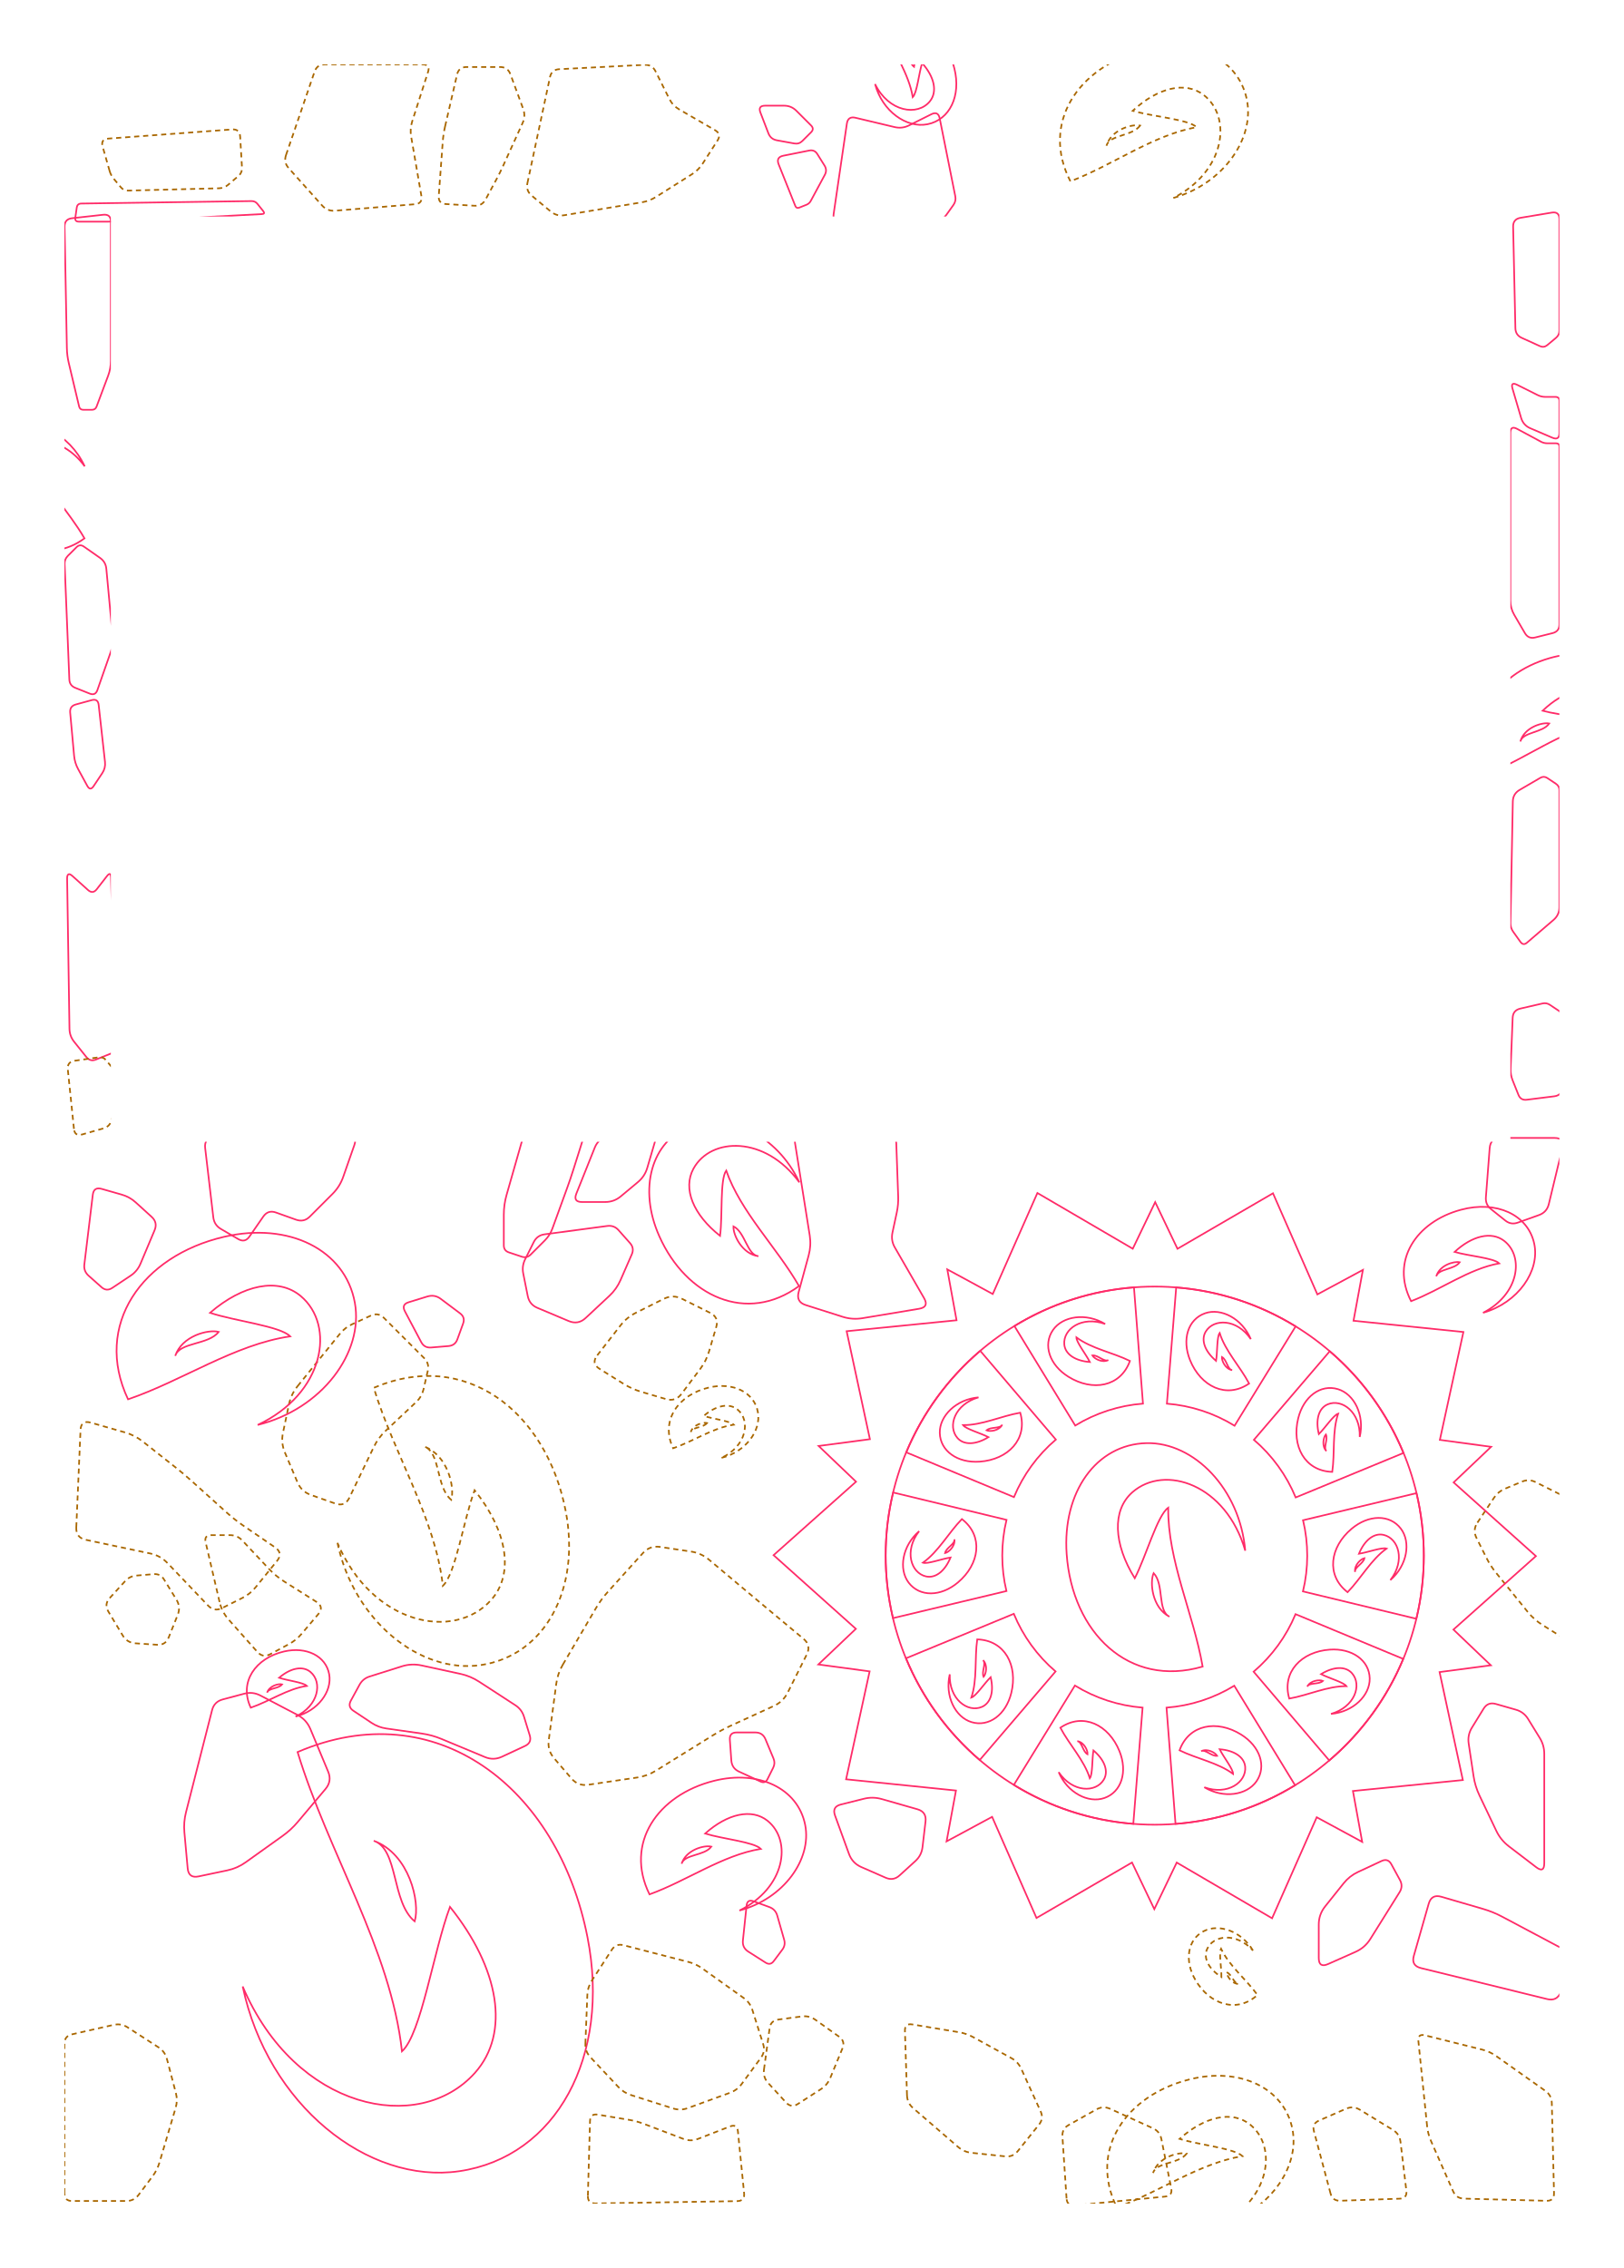
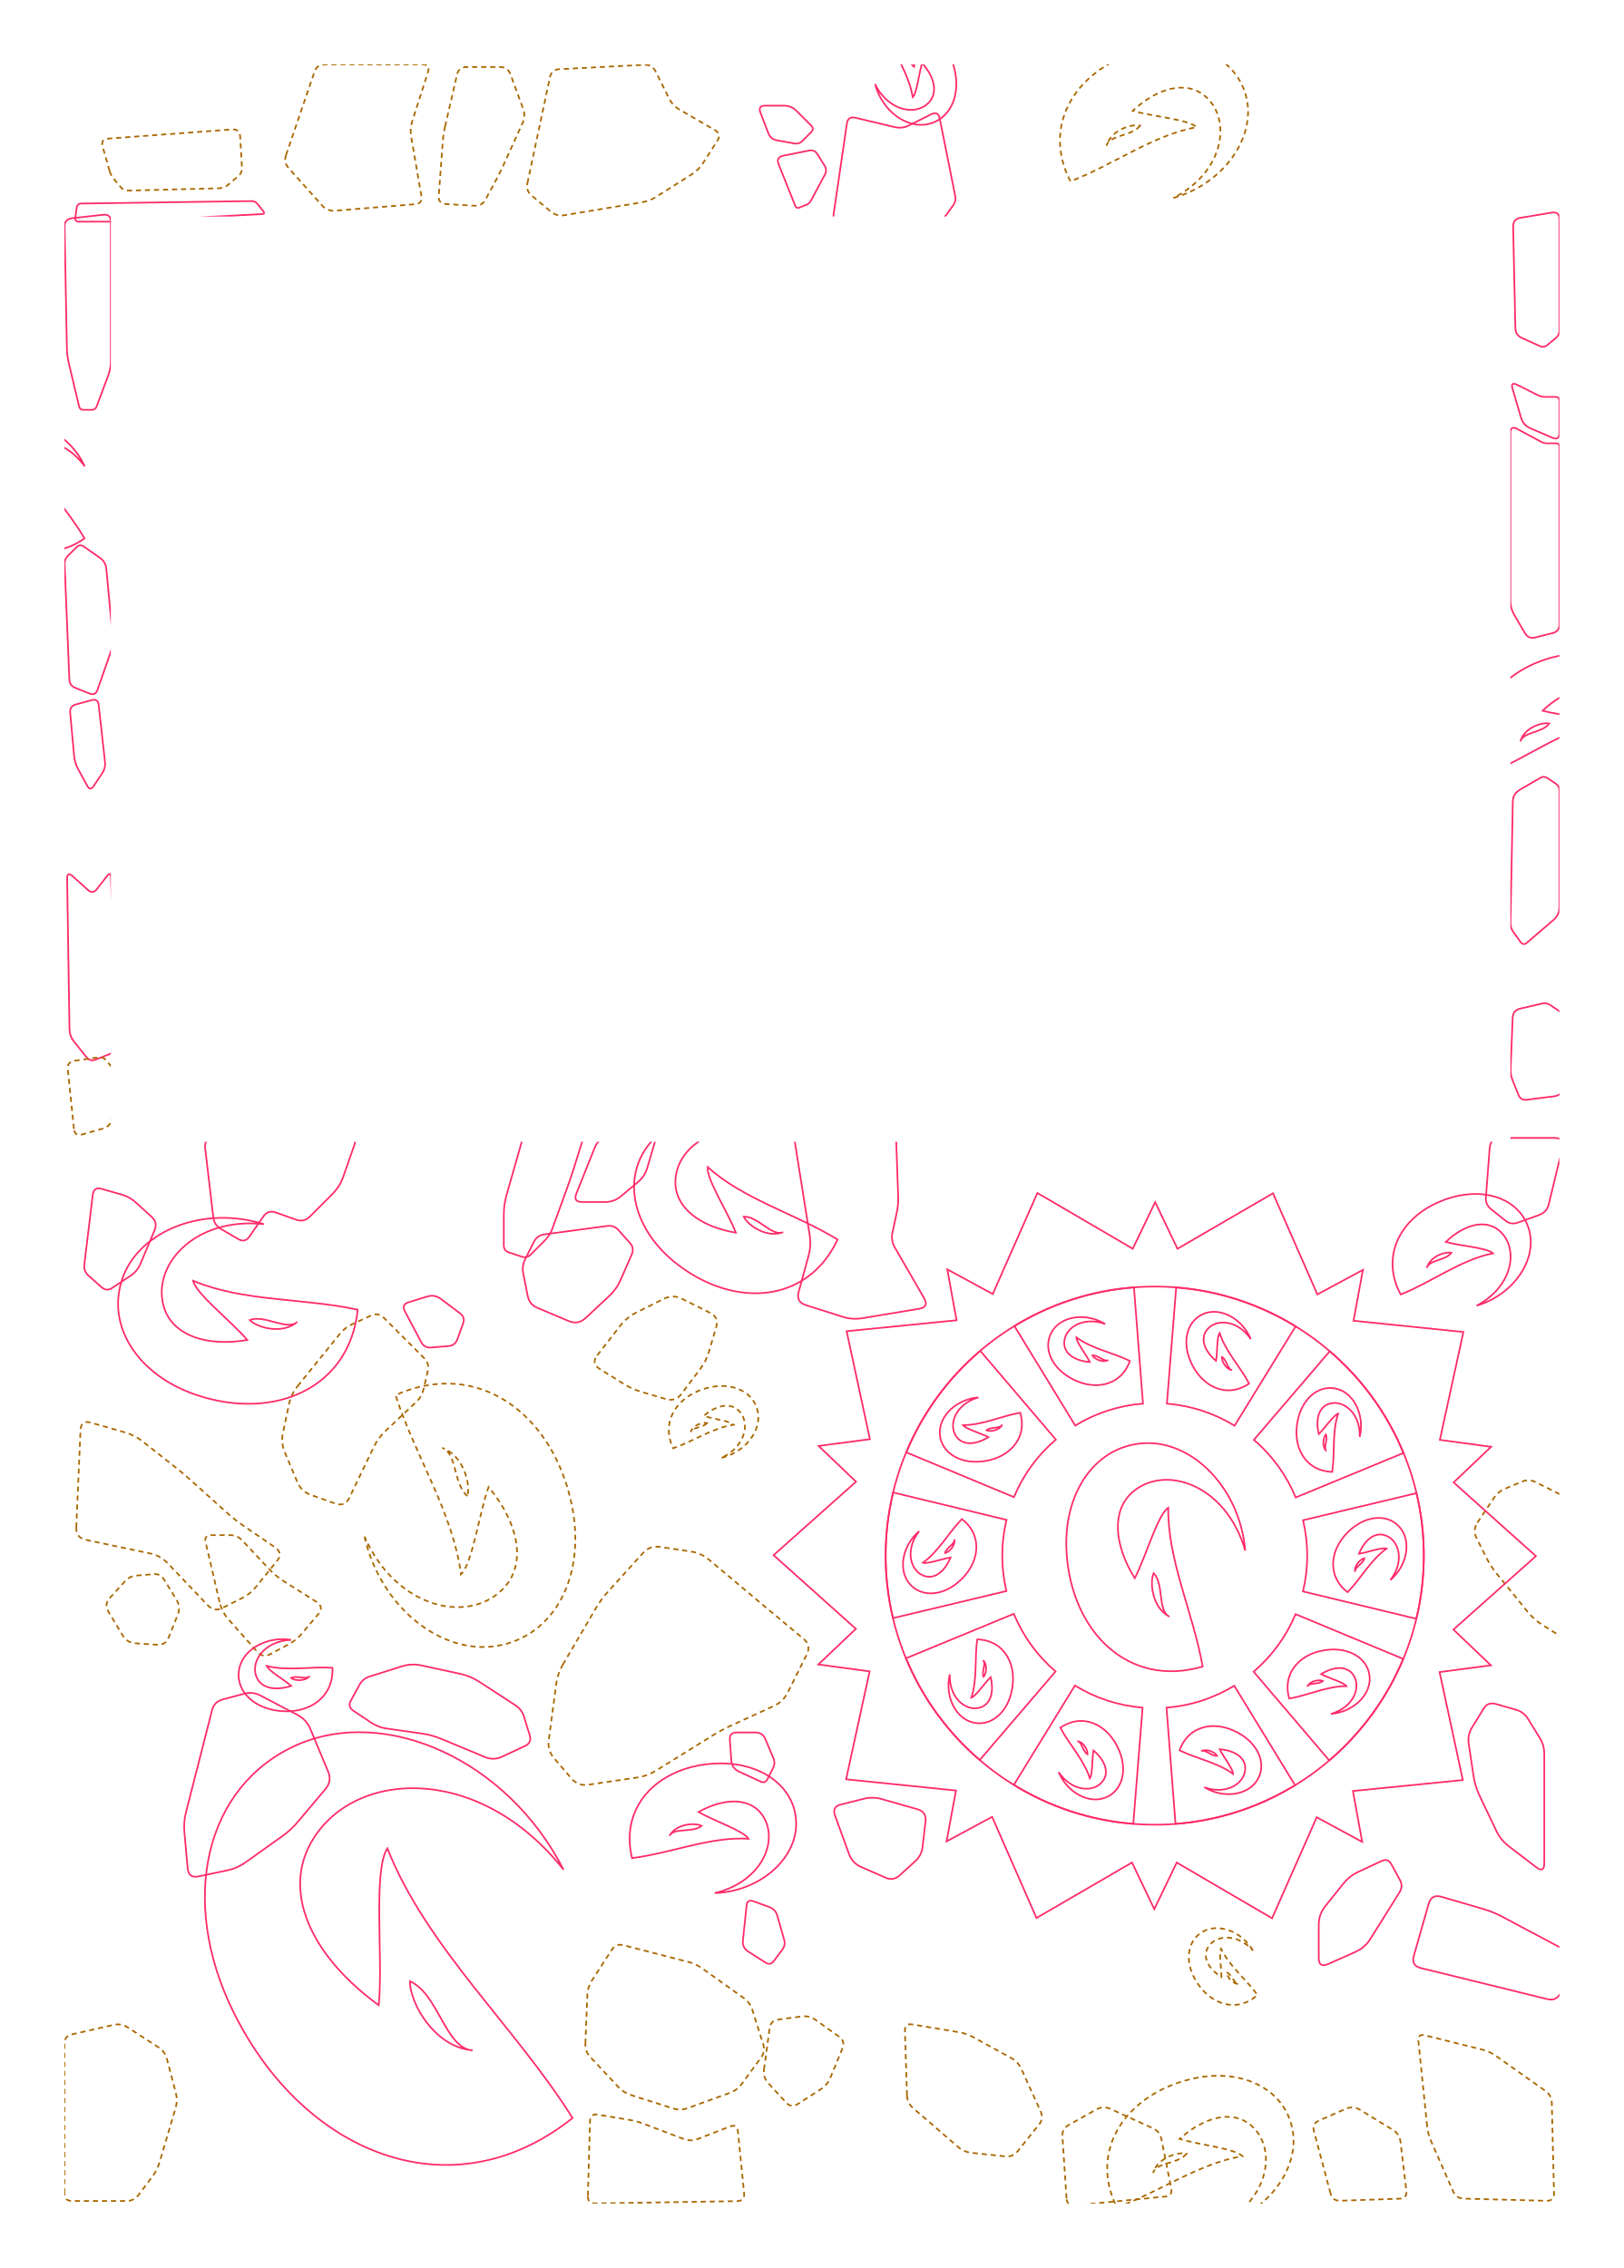
<svg xmlns="http://www.w3.org/2000/svg" viewBox="0 0 630 880">
  <defs>
    <clipPath id="bounds">
      <rect x="25" y="25" width="580" height="59" />
      <rect x="25" y="84" width="18" height="359" />
      <rect x="586" y="84" width="19" height="359" />
      <rect x="25" y="443" width="580" height="412" />
    </clipPath>
  </defs>
  <g clip-path="url(#bounds)" fill="none" stroke-width=".65" stroke="#ff2b68" fill-rule="evenodd">
    <g transform="translate(448.017 603.598) scale(0.9942857) translate(-448 -598)">
      <path d="M 30.319 484.370 L 33.615 457.180 Q 34.000 454.000 37.080 454.880 L 44.920 457.120 Q 48.000 458.000 50.370 460.155 L 56.580 465.800 Q 59.000 468.000 57.731 471.014 L 52.231 484.076 Q 51.000 487.000 48.360 488.760 L 41.204 493.531 Q 39.000 495.000 37.020 493.240 L 31.980 488.760 Q 30.000 487.000 30.319 484.370 Z" />
      <path d="M 80.643 465.965 L 77.467 438.973 Q 77.000 435.000 80.999 434.933 L 133.001 434.067 Q 137.000 434.000 135.679 437.775 L 131.321 450.225 Q 130.000 454.000 127.172 456.828 L 118.313 465.687 Q 116.000 468.000 112.920 466.900 L 105.080 464.100 Q 102.000 463.000 100.138 465.689 L 94.740 473.487 Q 93.000 476.000 90.360 474.460 L 83.640 470.540 Q 81.000 469.000 80.643 465.965 Z" />
      <path d="M 195.088 457.192 L 200.901 436.846 Q 202.000 433.000 205.997 432.833 L 222.003 432.167 Q 226.000 432.000 224.795 435.814 L 221.205 447.186 Q 220.000 451.000 218.633 454.759 L 212.957 470.368 Q 212.000 473.000 210.020 474.980 L 204.476 480.524 Q 203.000 482.000 201.020 481.340 L 195.980 479.660 Q 194.000 479.000 194.000 476.913 L 194.000 464.960 Q 194.000 461.000 195.088 457.192 Z" />
      <path d="M 222.307 456.732 L 229.514 438.714 Q 231.000 435.000 234.985 434.653 L 250.116 433.338 Q 254.000 433.000 252.900 436.740 L 249.970 446.703 Q 249.000 450.000 246.360 452.200 L 239.640 457.800 Q 237.000 460.000 233.563 460.000 L 224.520 460.000 Q 221.000 460.000 222.307 456.732 Z" />
      <path d="M 202.320 482.360 L 205.680 475.640 Q 207.000 473.000 209.926 472.610 L 234.374 469.350 Q 237.000 469.000 238.760 470.980 L 243.240 476.020 Q 245.000 478.000 243.938 480.427 L 239.540 490.480 Q 238.000 494.000 235.191 496.622 L 225.924 505.271 Q 223.000 508.000 219.313 506.448 L 207.102 501.306 Q 204.000 500.000 203.340 496.700 L 201.579 487.894 Q 201.000 485.000 202.320 482.360 Z" />
      <path d="M 161.760 514.659 L 155.400 502.645 Q 154.000 500.000 156.860 499.120 L 164.140 496.880 Q 167.000 496.000 169.394 497.795 L 176.940 503.455 Q 179.000 505.000 178.120 507.420 L 175.880 513.580 Q 175.000 516.000 172.434 516.214 L 165.640 516.780 Q 163.000 517.000 161.760 514.659 Z" />
      <path d="M 113.513 531.888 L 130.021 511.450 Q 132.000 509.000 134.860 507.680 L 142.140 504.320 Q 145.000 503.000 147.227 505.227 L 162.925 520.925 Q 165.000 523.000 164.340 525.860 L 162.660 533.140 Q 162.000 536.000 159.863 538.012 L 147.913 549.259 Q 145.000 552.000 143.265 555.604 L 133.721 575.427 Q 132.000 579.000 128.260 577.680 L 118.740 574.320 Q 115.000 573.000 113.461 569.345 L 108.552 557.687 Q 107.000 554.000 107.824 550.086 L 110.176 538.914 Q 111.000 535.000 113.513 531.888 Z" stroke="#a96700" stroke-dasharray="2 1.5" />
      <path d="M 230.456 519.843 L 239.544 508.157 Q 242.000 505.000 245.578 503.211 L 256.422 497.789 Q 260.000 496.000 263.578 497.789 L 274.513 503.257 Q 278.000 505.000 276.900 508.740 L 274.100 518.260 Q 273.000 522.000 270.661 525.119 L 263.339 534.881 Q 261.000 538.000 257.260 536.900 L 247.740 534.100 Q 244.000 533.000 240.694 530.934 L 231.392 525.120 Q 228.000 523.000 230.456 519.843 Z" stroke="#a96700" stroke-dasharray="2 1.5" />
      <path d="M 313.372 473.050 L 307.628 436.950 Q 307.000 433.000 311.000 433.000 L 343.000 433.000 Q 347.000 433.000 347.143 436.997 L 347.888 457.852 Q 348.000 461.000 347.340 464.080 L 345.660 471.920 Q 345.000 475.000 346.574 477.728 L 358.001 497.535 Q 360.000 501.000 356.054 501.658 L 333.946 505.342 Q 330.000 506.000 326.188 504.787 L 311.812 500.213 Q 308.000 499.000 309.052 495.141 L 312.948 480.859 Q 314.000 477.000 313.372 473.050 Z" />
      <path d="M 27.174 587.004 L 28.826 548.996 Q 29.000 545.000 32.846 546.099 L 46.154 549.901 Q 50.000 551.000 53.140 553.479 L 65.860 563.521 Q 69.000 566.000 71.973 568.676 L 86.027 581.324 Q 89.000 584.000 92.301 586.259 L 104.699 594.741 Q 108.000 597.000 105.478 600.104 L 97.171 610.327 Q 95.000 613.000 91.920 614.540 L 84.080 618.460 Q 81.000 620.000 78.622 617.509 L 62.762 600.893 Q 60.000 598.000 56.087 597.170 L 30.913 591.830 Q 27.000 591.000 27.174 587.004 Z" stroke="#a96700" stroke-dasharray="2 1.5" />
      <path d="M 40.200 614.580 L 46.218 607.960 Q 48.000 606.000 50.640 605.780 L 57.360 605.220 Q 60.000 605.000 61.388 607.256 L 66.240 615.140 Q 68.000 618.000 66.753 621.118 L 63.228 629.929 Q 62.000 633.000 58.700 632.780 L 50.300 632.220 Q 47.000 632.000 45.298 629.164 L 39.683 619.804 Q 38.000 617.000 40.200 614.580 Z" stroke="#a96700" stroke-dasharray="2 1.5" />
      <path d="M 83.091 616.105 L 77.650 592.785 Q 77.000 590.000 79.860 590.000 L 87.140 590.000 Q 90.000 590.000 91.956 592.086 L 102.264 603.082 Q 105.000 606.000 108.382 608.136 L 120.832 615.999 Q 124.000 618.000 121.580 620.860 L 115.098 628.520 Q 113.000 631.000 110.140 632.540 L 102.860 636.460 Q 100.000 638.000 97.842 635.572 L 86.657 622.990 Q 84.000 620.000 83.091 616.105 Z" stroke="#a96700" stroke-dasharray="2 1.5" />
      <path d="M 69.990 698.124 L 80.155 658.309 Q 81.000 655.000 84.300 654.120 L 92.700 651.880 Q 96.000 651.000 99.025 652.585 L 113.457 660.144 Q 117.000 662.000 118.538 665.692 L 125.462 682.308 Q 127.000 686.000 124.423 689.060 L 113.577 701.940 Q 111.000 705.000 107.745 707.325 L 93.255 717.675 Q 90.000 720.000 86.086 720.824 L 74.914 723.176 Q 71.000 724.000 70.638 720.016 L 69.362 705.984 Q 69.000 702.000 69.990 698.124 Z" />
      <path d="M 134.320 654.580 L 137.680 648.420 Q 139.000 646.000 141.629 645.170 L 154.186 641.205 Q 158.000 640.000 161.909 640.850 L 177.091 644.150 Q 181.000 645.000 184.354 647.180 L 198.491 656.369 Q 201.000 658.000 201.880 660.860 L 204.120 668.140 Q 205.000 671.000 202.288 672.265 L 193.300 676.460 Q 190.000 678.000 186.638 676.599 L 169.692 669.538 Q 166.000 668.000 162.040 667.434 L 148.141 665.449 Q 145.000 665.000 142.360 663.240 L 135.294 658.529 Q 133.000 657.000 134.320 654.580 Z" />
      <path d="M 217.023 640.549 L 229.977 618.451 Q 232.000 615.000 234.684 612.034 L 248.316 596.966 Q 251.000 594.000 254.956 594.593 L 267.044 596.407 Q 271.000 597.000 274.063 599.573 L 292.937 615.427 Q 296.000 618.000 299.073 620.561 L 310.927 630.439 Q 314.000 633.000 312.211 636.578 L 304.789 651.422 Q 303.000 655.000 299.364 656.667 L 282.636 664.333 Q 279.000 666.000 275.601 668.109 L 253.399 681.891 Q 250.000 684.000 246.043 684.586 L 226.957 687.414 Q 223.000 688.000 220.397 684.963 L 213.603 677.037 Q 211.000 674.000 211.529 670.035 L 214.471 647.965 Q 215.000 644.000 217.023 640.549 Z" stroke="#a96700" stroke-dasharray="2 1.5" />
      <path d="M 282.780 677.920 L 282.204 669.853 Q 282.000 667.000 284.860 667.000 L 292.140 667.000 Q 295.000 667.000 296.100 669.640 L 299.243 677.184 Q 300.000 679.000 299.120 680.760 L 296.880 685.240 Q 296.000 687.000 294.213 686.175 L 285.804 682.294 Q 283.000 681.000 282.780 677.920 Z" />
      <path d="M 328.687 714.389 L 323.240 699.410 Q 322.000 696.000 325.520 695.120 L 334.480 692.880 Q 338.000 692.000 341.489 692.997 L 355.379 696.965 Q 359.000 698.000 358.560 701.740 L 357.382 711.752 Q 357.000 715.000 354.580 717.200 L 348.420 722.800 Q 346.000 725.000 343.004 723.689 L 333.520 719.540 Q 330.000 718.000 328.687 714.389 Z" />
      <path d="M 287.300 748.147 L 288.730 734.561 Q 289.000 732.000 291.420 732.880 L 297.580 735.120 Q 300.000 736.000 300.707 738.476 L 303.396 747.885 Q 304.000 750.000 302.680 751.760 L 299.320 756.240 Q 298.000 758.000 296.144 756.819 L 289.420 752.540 Q 287.000 751.000 287.300 748.147 Z" />
      <path d="M 577.216 458.191 L 578.693 438.988 Q 579.000 435.000 583.000 435.000 L 604.000 435.000 Q 608.000 435.000 607.061 438.888 L 601.767 460.821 Q 601.000 464.000 597.920 465.100 L 589.653 468.052 Q 587.000 469.000 584.800 467.240 L 579.200 462.760 Q 577.000 461.000 577.216 458.191 Z" />
      <path d="M 573.910 585.135 L 580.414 575.380 Q 582.000 573.000 584.640 571.900 L 591.360 569.100 Q 594.000 568.000 596.558 569.279 L 608.422 575.211 Q 612.000 577.000 612.000 581.000 L 612.000 629.000 Q 612.000 633.000 608.608 630.880 L 599.392 625.120 Q 596.000 623.000 593.483 619.891 L 581.167 604.676 Q 579.000 602.000 577.460 598.920 L 573.540 591.080 Q 572.000 588.000 573.910 585.135 Z" stroke="#a96700" stroke-dasharray="2 1.5" />
      <path d="M 571.760 665.140 L 576.321 657.728 Q 578.000 655.000 581.080 655.880 L 588.920 658.120 Q 592.000 659.000 593.679 661.728 L 598.240 669.140 Q 600.000 672.000 600.000 675.358 L 600.000 718.000 Q 600.000 722.000 596.823 719.570 L 586.177 711.430 Q 583.000 709.000 581.280 705.389 L 574.720 691.611 Q 573.000 688.000 572.407 684.044 L 570.498 671.321 Q 570.000 668.000 571.760 665.140 Z" />
      <path d="M 527.300 721.460 L 536.502 717.166 Q 539.000 716.000 540.320 718.420 L 543.680 724.580 Q 545.000 727.000 543.539 729.338 L 532.120 747.608 Q 530.000 751.000 526.345 752.625 L 515.655 757.375 Q 512.000 759.000 512.000 755.000 L 512.000 742.000 Q 512.000 738.000 514.499 734.877 L 521.725 725.844 Q 524.000 723.000 527.300 721.460 Z" />
      <path d="M 549.099 754.154 L 554.901 733.846 Q 556.000 730.000 559.840 731.120 L 576.160 735.880 Q 580.000 737.000 583.532 738.877 L 608.468 752.123 Q 612.000 754.000 610.550 757.728 L 606.450 768.272 Q 605.000 772.000 601.115 771.046 L 551.885 758.954 Q 548.000 758.000 549.099 754.154 Z" />
-       <path d="M 97.955 546.997 C 123.107 540.778 139.393 518.715 135.867 499.293 C 132.106 478.579 110.073 467.717 84.882 473.576 C 52.872 480.996 33.674 507.978 47.375 537.003 C 68.711 529.697 88.839 515.613 110.648 512.428 C 106.745 508.419 89.001 506.455 79.367 503.237 C 92.191 492.202 105.907 489.369 114.686 496.643 C 128.539 508.183 124.001 534.824 97.955 546.997 Z M 82.734 510.68 C 78.761 515.841 67.417 514.648 65.792 520.048 C 68.323 512.325 78.604 509.607 82.734 510.68 Z" />
-       <path d="M 129.089 593.028 C 135.523 623.595 161.422 644.145 184.971 640.714 C 210.087 637.054 224.101 610.964 218.102 580.367 C 210.508 541.486 178.805 517.22 143.258 532.506 C 151.164 558.521 167.286 583.365 170.206 609.776 C 175.2 605.242 178.314 583.945 182.596 572.474 C 195.353 588.389 198.188 605.033 189.055 615.305 C 174.567 631.511 142.66 624.923 129.089 593.028 Z M 173.487 576.217 C 167.435 571.212 169.35 557.595 162.912 555.409 C 172.111 558.784 174.953 571.286 173.487 576.217 Z" stroke="#a96700" stroke-dasharray="2 1.5" />
-       <path d="M 92.111 766.135 C 101.837 812.341 140.986 843.406 176.584 838.218 C 214.55 832.687 235.734 793.248 226.666 746.996 C 215.187 688.223 167.264 651.541 113.529 674.648 C 125.48 713.974 149.85 751.528 154.265 791.453 C 161.815 784.598 166.52 752.405 172.995 735.065 C 192.278 759.122 196.563 784.283 182.758 799.81 C 160.857 824.307 112.626 814.349 92.111 766.135 Z M 159.224 740.724 C 150.076 733.159 152.971 712.574 143.239 709.27 C 157.144 714.371 161.44 733.269 159.224 740.724 Z" />
-       <path d="M 285.947 736.487 C 303.264 731.883 314.26 716.43 311.587 703.043 C 308.736 688.765 293.37 681.52 276.022 685.875 C 253.977 691.392 241.027 710.282 250.851 730.187 C 265.517 724.877 279.265 714.895 294.307 712.43 C 291.56 709.705 279.266 708.561 272.566 706.452 C 281.3 698.666 290.75 696.542 296.908 701.466 C 306.627 709.279 303.811 727.755 285.947 736.487 Z M 274.984 711.558 C 272.299 715.175 264.44 714.486 263.382 718.24 C 265.039 712.87 272.115 710.866 274.984 711.558 Z" />
-       <path d="M 309.319 452.328 C 300.759 433.877 281.317 424.631 266.878 430.258 C 251.479 436.259 246.409 454.865 254.697 473.4 C 265.21 496.956 288.88 507.709 309.195 492.803 C 300.368 477.455 286.5 464.054 280.778 447.724 C 278.273 451.333 279.418 465.301 278.381 473.207 C 267.956 464.978 263.719 454.832 268.009 446.978 C 274.827 434.573 296.036 434.079 309.319 452.328 Z M 283.612 469.497 C 288.185 471.786 288.964 480.707 293.37 481.15 C 287.039 480.356 283.404 472.841 283.612 469.497 Z" />
-       <path d="M 576.096 503.235 C 589.836 499.324 598.386 486.852 596.069 476.217 C 593.598 464.875 581.248 459.313 567.479 463.026 C 549.982 467.731 539.922 482.97 548.03 498.701 C 559.648 494.264 570.468 486.116 582.425 483.941 C 580.197 481.807 570.381 481.066 565.011 479.478 C 571.865 473.15 579.369 471.325 584.346 475.164 C 592.202 481.257 590.215 496.025 576.096 503.235 Z M 567.009 483.514 C 564.919 486.435 558.645 485.996 557.853 489.003 C 559.099 484.699 564.713 483.003 567.009 483.514 Z" />
-       <path d="M 112.751 660.793 C 121.448 658.643 127.08 651.014 125.86 644.298 C 124.56 637.135 116.941 633.379 108.23 635.405 C 97.161 637.971 90.523 647.301 95.26 657.338 C 102.638 654.811 109.598 649.941 117.14 648.84 C 115.79 647.453 109.654 646.774 106.323 645.661 C 110.758 641.845 115.5 640.866 118.536 643.381 C 123.327 647.372 121.757 656.584 112.751 660.793 Z M 107.488 648.235 C 106.114 650.02 102.191 649.607 101.629 651.475 C 102.504 648.804 106.059 647.864 107.488 648.235 Z" />
+       <path d="M 100.4 468.645 C 76.638 461.239 52.276 471.265 45.509 488.98 C 38.292 507.872 50.992 527.761 74.607 535.482 C 104.603 545.313 133.806 532.694 136.991 502.026 C 115.822 497.413 92.275 498.97 72.768 490.735 C 73.981 495.972 87.585 506.415 93.899 513.853 C 77.87 516.54 65.19 512.042 61.596 501.697 C 55.955 485.32 72.94 465.687 100.4 468.645 Z M 94.836 506.062 C 100.669 503.798 109.397 510.423 113.42 506.794 C 107.497 511.881 97.696 508.998 94.836 506.062 Z" />
+       <path d="M 139.647 590.601 C 145.899 618.327 169.729 636.686 191.109 633.258 C 213.912 629.601 226.322 605.682 220.466 577.923 C 213.051 542.649 183.892 520.984 151.75 535.354 C 159.281 558.919 174.272 581.312 177.273 605.303 C 181.758 601.112 184.313 581.696 188.06 571.204 C 199.873 585.517 202.669 600.624 194.494 610.088 C 181.524 625.02 152.409 619.442 139.647 590.601 Z M 179.821 574.729 C 174.25 570.254 175.815 557.84 169.929 555.936 C 178.342 558.886 181.091 570.223 179.821 574.729 Z" stroke="#a96700" stroke-dasharray="2 1.5" />
+       <path d="M 217.314 720.552 C 195.082 677.184 147.663 656.883 113.626 671.716 C 77.324 687.534 66.94 732.557 88.531 776.149 C 115.921 831.554 173.601 855.066 220.832 817.465 C 198.253 781.553 163.788 750.777 148.55 712.221 C 142.894 721.097 146.95 754.43 145.213 773.455 C 119.479 754.736 108.379 730.847 117.909 711.637 C 133.063 681.297 183.794 678.115 217.314 720.552 Z M 157.388 764.08 C 168.552 769.129 171.259 790.412 181.847 791.059 C 166.616 789.755 157.206 772.105 157.388 764.08 Z" />
+       <path d="M 276.256 729.693 C 293.834 729.05 307.718 716.646 308.069 703.25 C 308.443 688.962 295.307 678.687 277.754 679.086 C 255.451 679.577 238.95 694.846 244.028 716.035 C 259.222 714.139 274.551 707.572 289.487 708.481 C 287.449 705.275 275.929 701.508 269.974 698.033 C 280.027 692.478 289.535 692.499 294.36 698.55 C 301.966 708.142 295.255 725.216 276.256 729.693 Z M 271.179 703.447 C 267.822 706.326 260.449 703.959 258.62 707.322 C 261.373 702.541 268.583 702.161 271.179 703.447 Z" />
+       <path d="M 303.24 435.871 C 285.423 422.694 262.005 424.001 251.134 436.918 C 239.54 450.694 244.403 471.134 262.003 484.533 C 284.352 501.572 312.6 499.501 324.247 474.643 C 307.795 464.573 287.538 458.996 273.543 446.366 C 273.031 451.124 281.417 463.885 284.551 471.986 C 270.287 469.558 260.939 462.068 260.942 452.317 C 260.988 436.895 281.013 425.353 303.24 435.871 Z M 287.618 465.708 C 293.186 465.51 298.587 473.634 303.031 471.759 C 296.563 474.304 289.164 469.014 287.618 465.708 Z" />
+       <path d="M 573.616 500.46 C 588.043 496.135 596.872 482.862 594.273 471.685 C 591.501 459.764 578.399 454.084 563.94 458.201 C 545.564 463.419 535.184 479.631 543.963 496.095 C 556.144 491.246 567.431 482.497 580.004 480.028 C 577.623 477.811 567.265 477.175 561.58 475.58 C 568.712 468.808 576.596 466.774 581.899 470.748 C 590.271 477.055 588.393 492.652 573.616 500.46 Z M 563.746 479.806 C 561.586 482.916 554.966 482.545 554.175 485.727 C 555.426 481.171 561.318 479.3 563.746 479.806 Z" />
+       <path d="M 110.995 630.872 C 101.321 629.349 92.411 634.647 90.791 641.931 C 89.063 649.699 95.145 656.714 104.781 658.368 C 117.021 660.478 127.667 653.893 127.151 641.772 C 118.646 641.188 109.568 643.143 101.503 641.053 C 102.275 643.023 108.168 646.309 111.052 648.843 C 104.966 650.807 99.773 649.782 97.781 645.961 C 94.647 639.908 100.136 631.293 110.995 630.872 Z M 110.971 645.756 C 113.113 644.541 116.889 646.621 118.248 644.978 C 116.233 647.297 112.253 646.736 110.971 645.756 Z" />
      <path d="M 278.974 559.831 C 288.376 557.506 294.465 549.258 293.146 541.997 C 291.741 534.254 283.504 530.193 274.087 532.384 C 262.12 535.157 254.944 545.244 260.065 556.095 C 268.042 553.363 275.566 548.098 283.719 546.908 C 282.26 545.409 275.626 544.675 272.025 543.472 C 276.819 539.346 281.946 538.288 285.228 541.007 C 290.407 545.321 288.711 555.28 278.974 559.831 Z M 273.284 546.254 C 271.798 548.184 267.558 547.737 266.95 549.756 C 267.897 546.869 271.74 545.853 273.284 546.254 Z" stroke="#a96700" stroke-dasharray="2 1.5" />
      <g transform="translate(448 598)">
        <path d="M 0.171 -137.954 L 8.872 -119.746 L 46.138 -141.403 L 63.46 -101.935 L 81.225 -111.507 L 77.563 -91.662 L 120.441 -87.278 L 111.256 -45.167 L 131.255 -42.468 L 116.627 -28.566 L 148.739 0.184 L 116.556 28.854 L 131.149 42.792 L 111.144 45.442 L 120.225 87.576 L 77.336 91.853 L 80.949 111.707 L 63.207 102.092 L 45.788 141.516 L 8.576 119.768 L -0.171 137.954 L -8.872 119.746 L -46.138 141.403 L -63.46 101.935 L -81.225 111.507 L -77.563 91.662 L -120.441 87.278 L -111.256 45.167 L -131.255 42.468 L -116.627 28.566 L -148.739 -0.184 L -116.556 -28.854 L -131.149 -42.792 L -111.144 -45.442 L -120.225 -87.576 L -77.336 -91.853 L -80.949 -111.707 L -63.207 -102.092 L -45.788 -141.516 L -8.576 -119.768 Z M 105 0 A 105 105 0 1 0 -105 0 A 105 105 0 1 0 105 0 Z" />
        <path d="M 8.368 -104.666 A 105 105 0 0 1 54.973 -89.459 L 31.151 -50.694 A 59.5 59.5 0 0 0 4.742 -59.311 Z" />
        <path d="M 68.291 -79.758 A 105 105 0 0 1 97.057 -40.062 L 54.999 -22.702 A 59.5 59.5 0 0 0 38.698 -45.196 Z" />
        <path d="M 102.129 -24.385 A 105 105 0 0 1 102.068 24.638 L 57.839 13.962 A 59.5 59.5 0 0 0 57.873 -13.818 Z" />
        <path d="M 96.958 40.302 A 105 105 0 0 1 68.093 79.927 L 38.586 45.292 A 59.5 59.5 0 0 0 54.943 22.838 Z" />
        <path d="M 54.752 89.595 A 105 105 0 0 1 8.109 104.686 L 4.595 59.322 A 59.5 59.5 0 0 0 31.026 50.77 Z" />
        <path d="M -8.368 104.666 A 105 105 0 0 1 -54.973 89.459 L -31.151 50.694 A 59.5 59.5 0 0 0 -4.742 59.311 Z" />
        <path d="M -68.291 79.758 A 105 105 0 0 1 -97.057 40.062 L -54.999 22.702 A 59.5 59.5 0 0 0 -38.698 45.196 Z" />
        <path d="M -102.129 24.385 A 105 105 0 0 1 -102.068 -24.638 L -57.839 -13.962 A 59.5 59.5 0 0 0 -57.873 13.818 Z" />
        <path d="M -96.958 -40.302 A 105 105 0 0 1 -68.093 -79.927 L -38.586 -45.292 A 59.5 59.5 0 0 0 -54.943 -22.838 Z" />
        <path d="M -54.752 -89.595 A 105 105 0 0 1 -8.109 -104.686 L -4.595 -59.322 A 59.5 59.5 0 0 0 -31.026 -50.77 Z" />
      </g>
      <path d="M 483.314 596.066 C 481.251 571.94 463.265 553.681 444.822 554.096 C 425.152 554.539 411.904 573.289 413.63 597.399 C 415.799 628.031 437.899 649.697 466.694 641.294 C 463.069 620.531 453.012 599.893 453.26 579.295 C 448.989 582.312 444.581 598.404 440.202 606.826 C 431.891 593.376 431.282 580.301 439.279 573.261 C 451.958 562.16 475.885 570.243 483.314 596.066 Z M 447.565 604.806 C 451.749 609.229 448.989 619.525 453.736 621.815 C 446.977 618.349 445.971 608.462 447.565 604.806 Z" />
      <path d="M 485.488 513.51 C 482.098 505.479 473.908 501.228 467.64 503.422 C 460.954 505.762 458.505 513.655 461.777 521.718 C 465.928 531.965 475.905 536.924 484.829 530.844 C 481.278 524.138 475.538 518.191 473.332 511.111 C 472.205 512.619 472.487 518.619 471.924 521.99 C 467.582 518.309 465.919 513.9 467.874 510.6 C 470.98 505.389 480.072 505.495 485.488 513.51 Z M 474.22 520.479 C 476.145 521.528 476.345 525.36 478.225 525.616 C 475.526 525.181 474.081 521.908 474.22 520.479 Z" />
      <path d="M 527.99 551.681 C 529.968 543.191 525.841 534.938 519.481 533.029 C 512.697 530.992 506.075 535.938 503.984 544.385 C 501.319 555.114 506.475 564.991 517.269 565.317 C 518.337 557.805 517.19 549.62 519.566 542.595 C 517.768 543.153 514.469 548.172 512.033 550.568 C 510.683 545.039 511.93 540.495 515.451 538.974 C 521.027 536.584 528.32 542.013 527.99 551.681 Z M 514.779 550.696 C 515.719 552.676 513.628 555.894 514.999 557.206 C 513.071 555.268 513.826 551.77 514.779 550.696 Z" />
      <path d="M 539.939 607.544 C 546.53 601.838 548.042 592.736 544.018 587.452 C 539.727 581.817 531.463 581.927 524.806 587.531 C 516.343 594.644 514.71 605.666 523.25 612.274 C 528.53 606.825 532.413 599.528 538.465 595.242 C 536.682 594.637 531.063 596.758 527.683 597.265 C 529.842 591.998 533.521 589.054 537.264 589.893 C 543.179 591.237 545.888 599.916 539.939 607.544 Z M 529.83 598.982 C 529.427 601.136 525.844 602.511 526.182 604.378 C 525.761 601.676 528.428 599.291 529.83 598.982 Z" />
      <path d="M 516.771 659.762 C 525.456 659.019 532.029 652.544 531.88 645.905 C 531.72 638.824 524.97 634.054 516.291 634.676 C 505.263 635.457 497.464 643.413 500.489 653.779 C 507.964 652.474 515.393 648.853 522.808 648.942 C 521.722 647.405 515.929 645.818 512.897 644.242 C 517.739 641.25 522.446 641.03 524.981 643.909 C 528.977 648.474 526.067 657.088 516.771 659.762 Z M 513.624 646.892 C 512.032 648.399 508.326 647.405 507.501 649.114 C 508.749 646.681 512.308 646.319 513.624 646.892 Z" />
      <path d="M 467.334 688.389 C 474.797 692.893 483.921 691.519 487.702 686.059 C 491.736 680.237 489.078 672.411 481.691 667.812 C 472.311 661.962 461.324 663.813 457.678 673.978 C 464.493 677.316 472.632 678.754 478.578 683.185 C 478.603 681.302 474.849 676.613 473.323 673.556 C 478.999 673.981 482.936 676.571 483.294 680.39 C 483.844 686.431 476.427 691.689 467.334 688.389 Z M 472.353 676.128 C 470.18 676.41 467.765 673.428 466.094 674.326 C 468.533 673.091 471.625 674.89 472.353 676.128 Z" />
      <path d="M 410.512 682.49 C 413.902 690.521 422.092 694.772 428.36 692.578 C 435.046 690.238 437.495 682.345 434.223 674.282 C 430.072 664.035 420.095 659.076 411.171 665.156 C 414.722 671.862 420.462 677.809 422.668 684.889 C 423.795 683.381 423.513 677.381 424.076 674.01 C 428.418 677.691 430.081 682.1 428.126 685.4 C 425.02 690.611 415.928 690.505 410.512 682.49 Z M 421.78 675.521 C 419.855 674.472 419.655 670.64 417.775 670.384 C 420.474 670.819 421.919 674.092 421.78 675.521 Z" />
      <path d="M 368.01 644.319 C 366.032 652.809 370.159 661.062 376.519 662.971 C 383.303 665.008 389.925 660.062 392.016 651.615 C 394.681 640.886 389.525 631.009 378.731 630.683 C 377.663 638.195 378.81 646.38 376.434 653.405 C 378.232 652.847 381.531 647.828 383.967 645.432 C 385.317 650.961 384.07 655.505 380.549 657.026 C 374.973 659.416 367.68 653.987 368.01 644.319 Z M 381.221 645.304 C 380.281 643.324 382.372 640.106 381.001 638.794 C 382.93 640.732 382.174 644.23 381.221 645.304 Z" />
      <path d="M 356.06 588.456 C 349.47 594.162 347.958 603.264 351.982 608.548 C 356.273 614.183 364.537 614.073 371.194 608.469 C 379.657 601.356 381.29 590.334 372.75 583.726 C 367.47 589.175 363.587 596.472 357.536 600.758 C 359.318 601.363 364.937 599.242 368.317 598.735 C 366.158 604.002 362.479 606.946 358.736 606.107 C 352.821 604.763 350.112 596.084 356.06 588.456 Z M 366.171 597.018 C 366.573 594.864 370.156 593.489 369.818 591.622 C 370.239 594.324 367.572 596.709 366.171 597.018 Z" />
      <path d="M 379.229 536.238 C 370.544 536.981 363.971 543.456 364.12 550.095 C 364.28 557.176 371.03 561.946 379.709 561.324 C 390.737 560.543 398.536 552.587 395.511 542.221 C 388.036 543.526 380.607 547.147 373.192 547.058 C 374.278 548.595 380.071 550.182 383.103 551.758 C 378.261 554.75 373.554 554.97 371.019 552.091 C 367.023 547.526 369.933 538.912 379.229 536.238 Z M 382.376 549.108 C 383.968 547.601 387.674 548.595 388.499 546.886 C 387.251 549.319 383.692 549.681 382.376 549.108 Z" />
      <path d="M 428.666 507.611 C 421.203 503.107 412.079 504.481 408.298 509.941 C 404.264 515.763 406.922 523.589 414.309 528.188 C 423.689 534.038 434.676 532.187 438.322 522.022 C 431.507 518.684 423.368 517.246 417.422 512.815 C 417.397 514.698 421.151 519.387 422.677 522.444 C 417.001 522.019 413.064 519.429 412.706 515.61 C 412.156 509.569 419.573 504.311 428.666 507.611 Z M 423.647 519.872 C 425.82 519.59 428.235 522.572 429.906 521.674 C 427.467 522.909 424.375 521.11 423.647 519.872 Z" />
    </g>
    <path d="M 42.528 66.348 L 39.824 56.885 Q 39.000 54.000 41.992 53.778 L 90.008 50.222 Q 93.000 50.000 93.176 52.995 L 93.881 64.975 Q 94.000 67.000 92.460 68.320 L 88.540 71.680 Q 87.000 73.000 84.972 73.052 L 49.718 73.956 Q 48.000 74.000 46.900 72.680 L 44.100 69.320 Q 43.000 68.000 42.528 66.348 Z" stroke="#a96700" stroke-dasharray="2 1.5" />
    <path d="M 29.220 84.460 L 29.780 80.540 Q 30.000 79.000 31.555 78.977 L 97.591 78.020 Q 99.000 78.000 99.880 79.100 L 102.120 81.900 Q 103.000 83.000 101.593 83.073 L 47.996 85.845 Q 45.000 86.000 42.000 86.000 L 30.556 86.000 Q 29.000 86.000 29.220 84.460 Z" />
    <path d="M 110.971 60.162 L 122.029 27.838 Q 123.000 25.000 126.000 25.000 L 164.000 25.000 Q 167.000 25.000 166.086 27.857 L 159.914 47.143 Q 159.000 50.000 159.510 52.956 L 163.490 76.044 Q 164.000 79.000 161.010 79.242 L 129.990 81.758 Q 127.000 82.000 125.000 79.764 L 112.000 65.236 Q 110.000 63.000 110.971 60.162 Z" stroke="#a96700" stroke-dasharray="2 1.5" />
    <path d="M 172.675 49.077 L 177.325 28.923 Q 178.000 26.000 181.000 26.000 L 194.000 26.000 Q 197.000 26.000 198.037 28.815 L 202.963 42.185 Q 204.000 45.000 202.759 47.731 L 195.241 64.269 Q 194.000 67.000 192.578 69.641 L 188.422 77.359 Q 187.000 80.000 184.005 79.824 L 172.995 79.176 Q 170.000 79.000 170.222 76.008 L 171.778 54.992 Q 172.000 52.000 172.675 49.077 Z" stroke="#a96700" stroke-dasharray="2 1.5" />
    <path d="M 204.624 71.066 L 213.376 29.934 Q 214.000 27.000 216.996 26.846 L 250.004 25.154 Q 253.000 25.000 254.342 27.683 L 259.658 38.317 Q 261.000 41.000 263.596 42.503 L 277.404 50.497 Q 280.000 52.000 278.378 54.524 L 272.622 63.476 Q 271.000 66.000 268.464 67.602 L 254.536 76.398 Q 252.000 78.000 249.041 78.493 L 218.959 83.507 Q 216.000 84.000 213.695 82.079 L 206.305 75.921 Q 204.000 74.000 204.624 71.066 Z" stroke="#a96700" stroke-dasharray="2 1.5" />
    <path d="M 298.117 51.704 L 295.027 43.669 Q 294.000 41.000 296.860 41.000 L 304.200 41.000 Q 307.000 41.000 308.980 42.980 L 314.680 48.680 Q 316.000 50.000 314.680 51.320 L 311.320 54.680 Q 310.000 56.000 308.163 55.666 L 301.420 54.440 Q 299.000 54.000 298.117 51.704 Z" />
    <path d="M 308.560 79.900 L 302.114 63.785 Q 301.000 61.000 303.942 60.412 L 313.965 58.407 Q 316.000 58.000 317.100 59.760 L 319.900 64.240 Q 321.000 66.000 320.016 67.827 L 314.562 77.957 Q 314.000 79.000 312.900 79.440 L 310.100 80.560 Q 309.000 81.000 308.560 79.900 Z" />
    <path d="M 323.434 83.032 L 328.566 47.968 Q 329.000 45.000 331.918 45.695 L 347.082 49.305 Q 350.000 50.000 352.683 48.658 L 361.317 44.342 Q 364.000 43.000 364.588 45.942 L 370.629 76.144 Q 371.000 78.000 369.900 79.540 L 367.100 83.460 Q 366.000 85.000 364.108 85.044 L 325.999 85.930 Q 323.000 86.000 323.434 83.032 Z" />
    <path d="M 25.943 135.001 L 25.057 87.999 Q 25.000 85.000 27.982 84.669 L 40.018 83.331 Q 43.000 83.000 43.000 86.000 L 43.000 140.000 Q 43.000 143.000 41.947 145.809 L 37.463 157.764 Q 37.000 159.000 35.680 159.000 L 32.320 159.000 Q 31.000 159.000 30.694 157.716 L 26.695 140.918 Q 26.000 138.000 25.943 135.001 Z" />
    <path d="M 26.903 263.632 L 25.076 218.865 Q 25.000 217.000 26.320 215.680 L 29.680 212.320 Q 31.000 211.000 32.529 212.071 L 38.800 216.460 Q 41.000 218.000 41.251 220.674 L 43.720 247.013 Q 44.000 250.000 43.009 252.832 L 37.783 267.764 Q 37.000 270.000 34.800 269.120 L 29.200 266.880 Q 27.000 266.000 26.903 263.632 Z" />
    <path d="M 28.750 293.255 L 27.227 276.498 Q 27.000 274.000 29.420 273.340 L 35.580 271.660 Q 38.000 271.000 38.277 273.493 L 40.737 295.635 Q 41.000 298.000 39.680 299.980 L 36.320 305.020 Q 35.000 307.000 33.860 304.911 L 30.320 298.420 Q 29.000 296.000 28.750 293.255 Z" />
    <path d="M 26.956 399.183 L 26.046 340.959 Q 26.000 338.000 28.200 339.980 L 34.136 345.322 Q 36.000 347.000 37.540 345.020 L 41.460 339.980 Q 43.000 338.000 43.072 340.507 L 44.932 405.631 Q 45.000 408.000 42.800 408.880 L 37.200 411.120 Q 35.000 412.000 33.520 410.150 L 28.760 404.200 Q 27.000 402.000 26.956 399.183 Z" />
    <path d="M 28.691 438.016 L 26.309 414.984 Q 26.000 412.000 28.970 411.576 L 38.299 410.243 Q 40.000 410.000 41.100 411.320 L 43.900 414.680 Q 45.000 416.000 44.837 417.711 L 43.284 434.014 Q 43.000 437.000 40.115 437.824 L 31.885 440.176 Q 29.000 441.000 28.691 438.016 Z" stroke="#a96700" stroke-dasharray="2 1.5" />
    <path d="M 587.941 127.342 L 587.067 87.999 Q 587.000 85.000 589.959 84.507 L 602.041 82.493 Q 605.000 82.000 605.000 85.000 L 605.000 128.282 Q 605.000 130.000 603.680 131.100 L 600.320 133.900 Q 599.000 135.000 597.436 134.289 L 590.420 131.100 Q 588.000 130.000 587.941 127.342 Z" />
    <path d="M 590.154 162.122 L 586.833 150.832 Q 586.000 148.000 588.640 149.320 L 596.623 153.311 Q 598.000 154.000 599.540 154.000 L 603.460 154.000 Q 605.000 154.000 605.000 155.540 L 605.000 168.000 Q 605.000 171.000 602.243 169.818 L 593.757 166.182 Q 591.000 165.000 590.154 162.122 Z" />
    <path d="M 586.000 233.000 L 586.000 168.000 Q 586.000 165.000 588.641 166.422 L 597.838 171.374 Q 599.000 172.000 600.320 172.000 L 603.680 172.000 Q 605.000 172.000 605.000 173.320 L 605.000 242.279 Q 605.000 245.000 602.360 245.660 L 595.640 247.340 Q 593.000 248.000 591.629 245.649 L 587.512 238.591 Q 586.000 236.000 586.000 233.000 Z" />
    <path d="M 586.036 358.108 L 586.942 310.999 Q 587.000 308.000 589.591 306.488 L 597.630 301.799 Q 599.000 301.000 600.320 301.880 L 603.680 304.120 Q 605.000 305.000 605.000 306.586 L 605.000 352.000 Q 605.000 355.000 602.722 356.952 L 592.437 365.768 Q 591.000 367.000 589.900 365.460 L 587.100 361.540 Q 586.000 360.000 586.036 358.108 Z" />
    <path d="M 586.095 414.632 L 586.883 394.933 Q 587.000 392.000 589.860 391.340 L 598.454 389.357 Q 600.000 389.000 601.320 389.880 L 604.680 392.120 Q 606.000 393.000 606.000 394.586 L 606.000 422.000 Q 606.000 425.000 603.023 425.372 L 592.351 426.706 Q 590.000 427.000 589.120 424.800 L 586.880 419.200 Q 586.000 417.000 586.095 414.632 Z" />
    <path d="M 227.120 793.002 L 227.880 773.998 Q 228.000 771.000 229.630 768.481 L 237.370 756.519 Q 239.000 754.000 241.905 754.750 L 267.095 761.250 Q 270.000 762.000 272.441 763.744 L 288.559 775.256 Q 291.000 777.000 291.903 779.861 L 296.097 793.139 Q 297.000 796.000 295.226 798.419 L 287.774 808.581 Q 286.000 811.000 283.181 812.025 L 266.819 817.975 Q 264.000 819.000 261.141 818.090 L 244.859 812.910 Q 242.000 812.000 239.948 809.811 L 229.052 798.189 Q 227.000 796.000 227.120 793.002 Z" stroke="#a96700" stroke-dasharray="2 1.5" />
    <path d="M 296.405 803.028 L 298.595 786.972 Q 299.000 784.000 301.974 783.604 L 311.026 782.396 Q 314.000 782.000 316.441 783.744 L 325.559 790.256 Q 328.000 792.000 326.858 794.774 L 322.142 806.226 Q 321.000 809.000 318.476 810.622 L 309.524 816.378 Q 307.000 818.000 304.973 815.789 L 298.027 808.211 Q 296.000 806.000 296.405 803.028 Z" stroke="#a96700" stroke-dasharray="2 1.5" />
    <path d="M 228.086 852.001 L 228.914 822.999 Q 229.000 820.000 231.959 820.493 L 244.041 822.507 Q 247.000 823.000 249.803 824.068 L 265.197 829.932 Q 268.000 831.000 270.796 829.913 L 283.204 825.087 Q 286.000 824.000 286.299 826.985 L 288.701 851.015 Q 289.000 854.000 286.000 854.049 L 231.000 854.951 Q 228.000 855.000 228.086 852.001 Z" stroke="#a96700" stroke-dasharray="2 1.5" />
    <path d="M 351.903 813.002 L 351.097 787.998 Q 351.000 785.000 353.959 785.493 L 372.041 788.507 Q 375.000 789.000 377.629 790.446 L 392.371 798.554 Q 395.000 800.000 396.241 802.731 L 403.759 819.269 Q 405.000 822.000 403.126 824.343 L 394.874 834.657 Q 393.000 837.000 390.016 836.686 L 376.984 835.314 Q 374.000 835.000 371.730 833.039 L 354.270 817.961 Q 352.000 816.000 351.903 813.002 Z" stroke="#a96700" stroke-dasharray="2 1.5" />
    <path d="M 413.800 853.007 L 412.200 828.993 Q 412.000 826.000 414.615 824.529 L 425.385 818.471 Q 428.000 817.000 430.731 818.241 L 447.269 825.759 Q 450.000 827.000 450.588 829.942 L 454.412 849.058 Q 455.000 852.000 452.014 852.291 L 416.986 855.709 Q 414.000 856.000 413.800 853.007 Z" stroke="#a96700" stroke-dasharray="2 1.5" />
    <path d="M 553.694 825.016 L 550.306 791.984 Q 550.000 789.000 552.910 789.728 L 575.090 795.272 Q 578.000 796.000 580.448 797.734 L 599.552 811.266 Q 602.000 813.000 602.073 815.999 L 602.927 851.001 Q 603.000 854.000 600.001 853.921 L 567.999 853.079 Q 565.000 853.000 563.792 850.254 L 555.208 830.746 Q 554.000 828.000 553.694 825.016 Z" stroke="#a96700" stroke-dasharray="2 1.5" />
    <path d="M 516.227 851.101 L 509.773 826.899 Q 509.000 824.000 511.748 822.798 L 522.252 818.202 Q 525.000 817.000 527.560 818.564 L 540.440 826.436 Q 543.000 828.000 543.357 830.979 L 545.643 850.021 Q 546.000 853.000 543.002 853.103 L 519.998 853.897 Q 517.000 854.000 516.227 851.101 Z" stroke="#a96700" stroke-dasharray="2 1.5" />
    <path d="M 25.000 851.000 L 25.000 793.000 Q 25.000 790.000 27.925 789.335 L 44.075 785.665 Q 47.000 785.000 49.519 786.630 L 61.481 794.370 Q 64.000 796.000 64.763 798.901 L 68.237 812.099 Q 69.000 815.000 68.148 817.876 L 61.852 839.124 Q 61.000 842.000 59.200 844.400 L 53.800 851.600 Q 52.000 854.000 49.000 854.000 L 28.000 854.000 Q 25.000 854.000 25.000 851.000 Z" stroke="#a96700" stroke-dasharray="2 1.5" />
    <path d="M 455.255 76.808 C 474.818 71.241 486.991 53.484 483.692 38.343 C 480.174 22.194 462.59 14.276 442.987 19.563 C 418.076 26.262 403.753 47.957 415.297 70.354 C 431.837 64.037 447.243 52.436 464.267 49.339 C 461.094 46.301 447.119 45.246 439.473 42.985 C 449.231 33.976 459.915 31.378 467.002 36.844 C 478.187 45.519 475.357 66.544 455.255 76.808 Z M 442.318 48.732 C 439.342 52.891 430.41 52.265 429.282 56.547 C 431.057 50.418 439.048 48.004 442.318 48.732 Z" stroke="#a96700" stroke-dasharray="2 1.5" />
    <path d="M 339.501 32.617 C 342.301 43.147 351.698 49.834 359.839 48.208 C 368.522 46.475 372.927 37.13 370.279 26.581 C 366.924 13.175 355.437 5.3 343.332 11.274 C 346.561 20.193 352.631 28.553 354.131 37.7 C 355.788 36.029 356.483 28.554 357.766 24.479 C 362.5 29.791 363.792 35.537 360.798 39.282 C 356.047 45.192 344.811 43.48 339.501 32.617 Z M 354.661 25.95 C 352.461 24.317 352.88 19.538 350.597 18.894 C 353.863 19.902 355.082 24.205 354.661 25.95 Z" />
    <path d="M 32.863 180.941 C 26.953 168.201 13.528 161.817 3.559 165.702 C -7.074 169.845 -10.575 182.693 -4.852 195.49 C 2.407 211.755 18.75 219.18 32.777 208.888 C 26.683 198.291 17.107 189.037 13.156 177.762 C 11.427 180.254 12.217 189.899 11.501 195.357 C 4.303 189.675 1.377 182.67 4.339 177.246 C 9.047 168.681 23.692 168.34 32.863 180.941 Z M 15.113 192.796 C 18.271 194.376 18.809 200.536 21.851 200.842 C 17.479 200.294 14.97 195.104 15.113 192.796 Z" />
    <path d="M 612.741 304.922 C 629.655 299.787 639.963 284.174 636.867 271.067 C 633.565 257.089 618.166 250.476 601.213 255.367 C 579.669 261.565 567.553 280.634 577.923 299.92 C 592.199 294.18 605.409 283.866 620.154 280.917 C 617.352 278.325 605.192 277.62 598.514 275.772 C 606.857 267.796 616.101 265.376 622.341 270.018 C 632.192 277.386 630.052 295.699 612.741 304.922 Z M 601.074 280.723 C 598.551 284.381 590.78 283.973 589.866 287.71 C 591.314 282.358 598.222 280.139 601.074 280.723 Z" />
    <path d="M 486.121 756.801 C 481.646 749.32 472.945 746.251 467.043 749.296 C 460.748 752.543 459.421 760.701 463.784 768.23 C 469.32 777.799 479.89 781.322 487.881 774.058 C 483.432 767.912 476.92 762.822 473.75 756.118 C 472.844 757.768 473.958 763.67 473.87 767.086 C 469.058 764.046 466.797 759.912 468.274 756.371 C 470.625 750.779 479.642 749.618 486.121 756.801 Z M 475.933 765.271 C 477.985 766.042 478.717 769.809 480.614 769.801 C 477.88 769.746 475.995 766.705 475.933 765.271 Z" stroke="#a96700" stroke-dasharray="2 1.5" />
    <path d="M 472.671 863.586 C 492.094 858.423 504.426 841.09 501.428 826.075 C 498.231 810.06 480.996 801.934 461.538 806.819 C 436.812 813.008 422.287 834.195 433.306 856.52 C 449.755 850.565 465.175 839.369 482.047 836.604 C 478.965 833.547 465.177 832.264 457.662 829.898 C 467.458 821.166 478.058 818.784 484.965 824.306 C 495.866 833.069 492.707 853.793 472.671 863.586 Z M 460.374 835.625 C 457.362 839.683 448.548 838.91 447.361 843.121 C 449.219 837.097 457.156 834.85 460.374 835.625 Z" stroke="#a96700" stroke-dasharray="2 1.5" />
  </g>
</svg>
